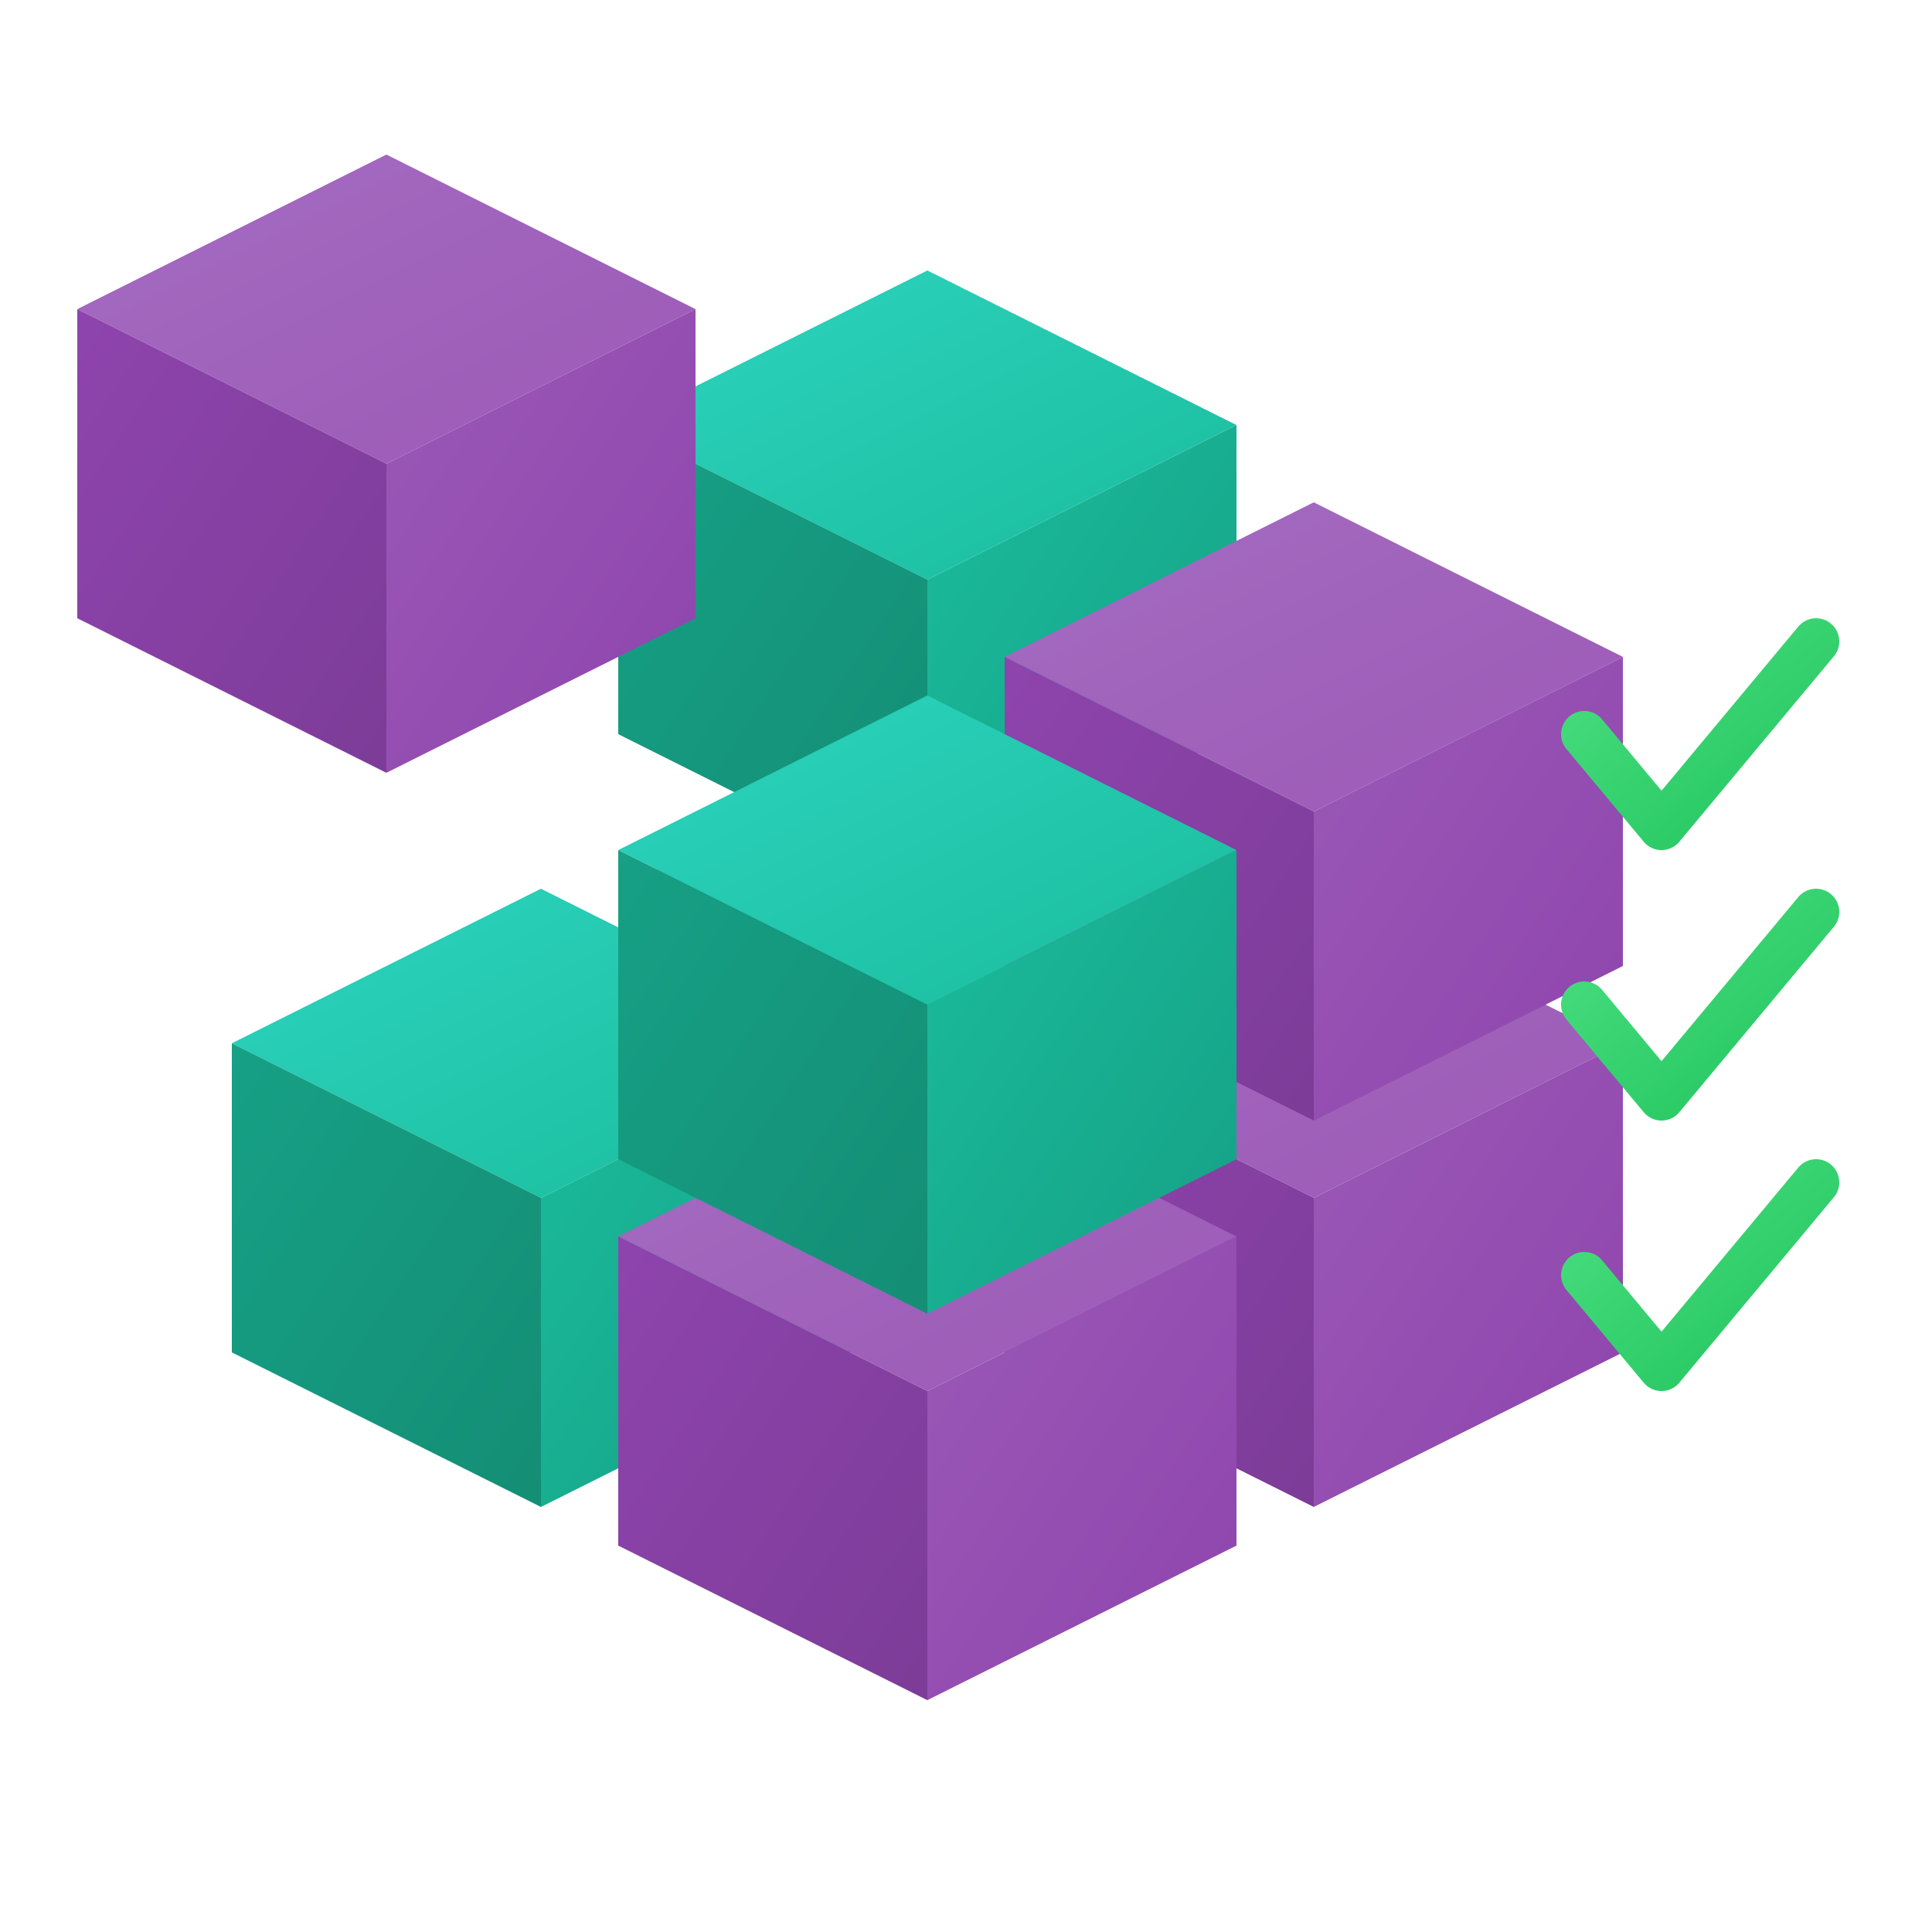
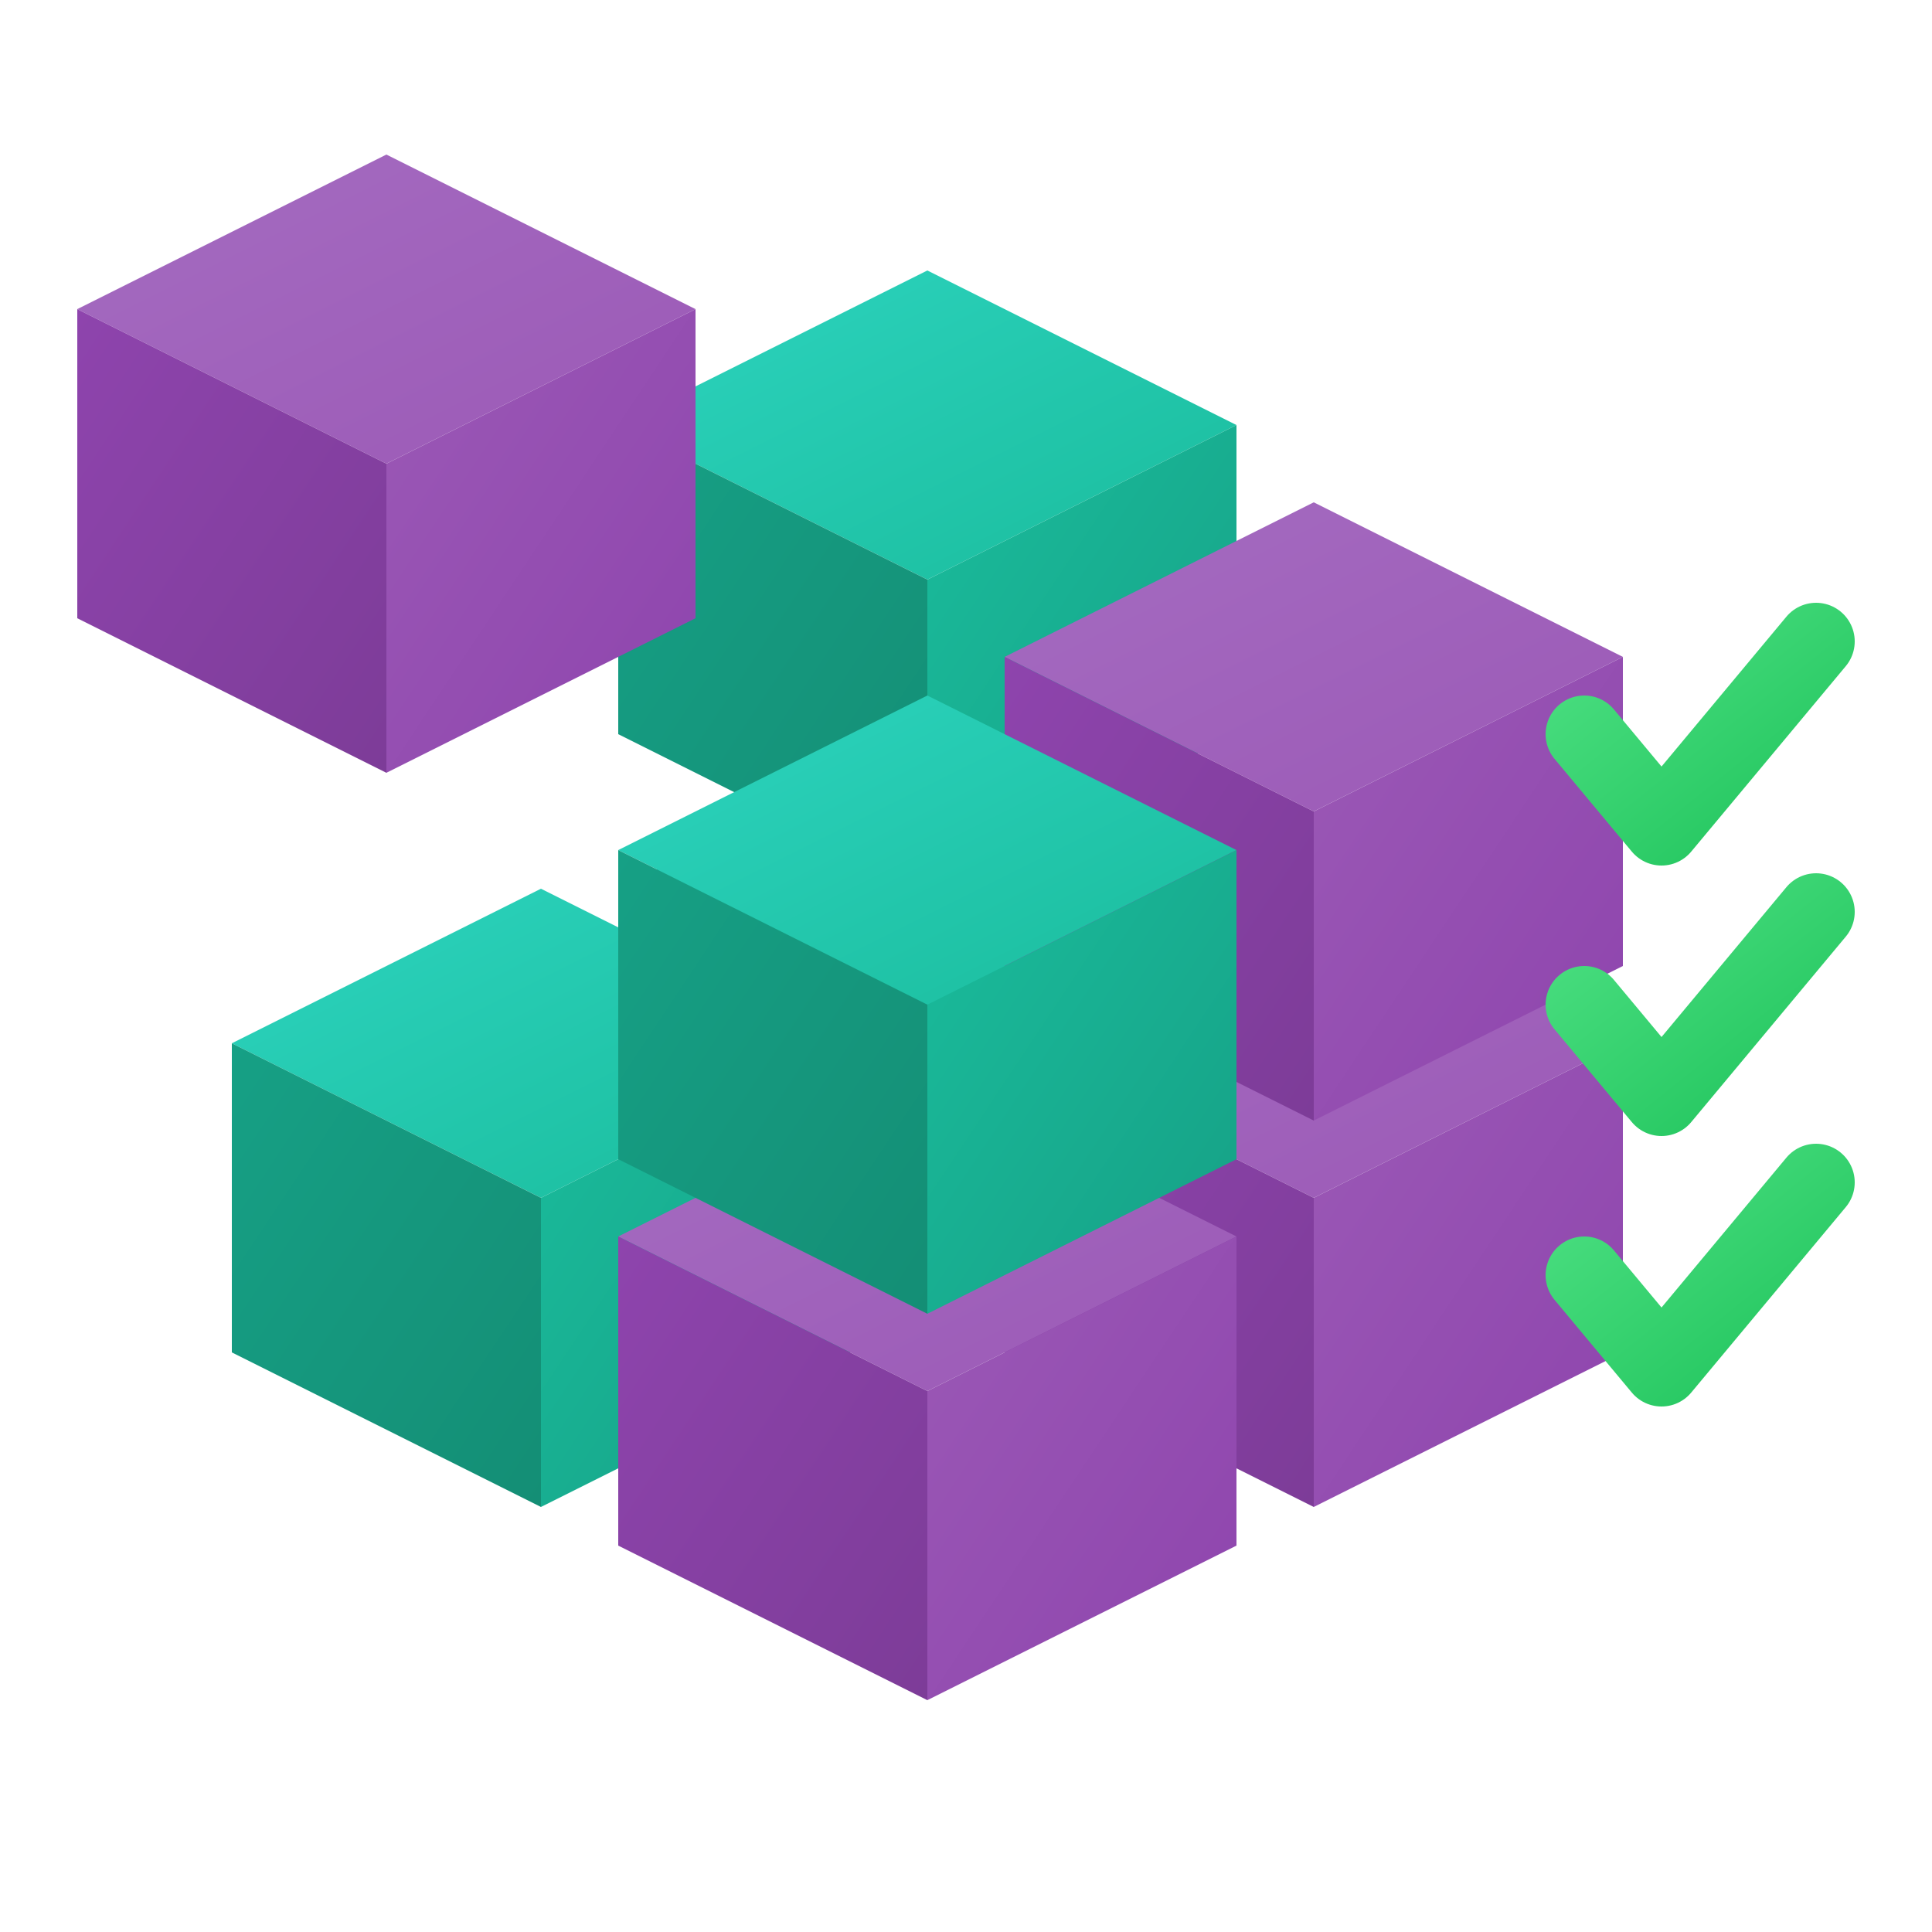
<svg xmlns="http://www.w3.org/2000/svg" width="51" height="51" viewBox="0 0 250 220">
  <defs>
    <linearGradient id="purpleTop" x1="0%" y1="0%" x2="100%" y2="100%">
      <stop offset="0%" style="stop-color:#A56CC1;stop-opacity:1" />
      <stop offset="100%" style="stop-color:#9B59B6;stop-opacity:1" />
    </linearGradient>
    <linearGradient id="purpleLeft" x1="0%" y1="0%" x2="100%" y2="100%">
      <stop offset="0%" style="stop-color:#8E44AD;stop-opacity:1" />
      <stop offset="100%" style="stop-color:#7D3C98;stop-opacity:1" />
    </linearGradient>
    <linearGradient id="purpleRight" x1="0%" y1="0%" x2="100%" y2="100%">
      <stop offset="0%" style="stop-color:#9B59B6;stop-opacity:1" />
      <stop offset="100%" style="stop-color:#8E44AD;stop-opacity:1" />
    </linearGradient>
    <linearGradient id="tealTop" x1="0%" y1="0%" x2="100%" y2="100%">
      <stop offset="0%" style="stop-color:#2DD4BF;stop-opacity:1" />
      <stop offset="100%" style="stop-color:#1ABC9C;stop-opacity:1" />
    </linearGradient>
    <linearGradient id="tealLeft" x1="0%" y1="0%" x2="100%" y2="100%">
      <stop offset="0%" style="stop-color:#16A085;stop-opacity:1" />
      <stop offset="100%" style="stop-color:#148E75;stop-opacity:1" />
    </linearGradient>
    <linearGradient id="tealRight" x1="0%" y1="0%" x2="100%" y2="100%">
      <stop offset="0%" style="stop-color:#1ABC9C;stop-opacity:1" />
      <stop offset="100%" style="stop-color:#16A085;stop-opacity:1" />
    </linearGradient>
    <linearGradient id="greenGrad" x1="0%" y1="0%" x2="100%" y2="100%">
      <stop offset="0%" style="stop-color:#4ADE80;stop-opacity:1" />
      <stop offset="100%" style="stop-color:#22C55E;stop-opacity:1" />
    </linearGradient>
  </defs>
  <g transform="translate(80, 100)">
    <polygon points="0,0 40,-20 80,0 40,20" fill="url(#tealTop)" />
    <polygon points="0,0 40,20 40,60 0,40" fill="url(#tealLeft)" />
    <polygon points="80,0 40,20 40,60 80,40" fill="url(#tealRight)" />
  </g>
  <g transform="translate(30, 120)">
    <polygon points="0,0 40,-20 80,0 40,20" fill="url(#tealTop)" />
    <polygon points="0,0 40,20 40,60 0,40" fill="url(#tealLeft)" />
    <polygon points="80,0 40,20 40,60 80,40" fill="url(#tealRight)" />
  </g>
  <g transform="translate(130, 120)">
    <polygon points="0,0 40,-20 80,0 40,20" fill="url(#purpleTop)" />
    <polygon points="0,0 40,20 40,60 0,40" fill="url(#purpleLeft)" />
    <polygon points="80,0 40,20 40,60 80,40" fill="url(#purpleRight)" />
  </g>
  <g transform="translate(80, 145)">
    <polygon points="0,0 40,-20 80,0 40,20" fill="url(#purpleTop)" />
    <polygon points="0,0 40,20 40,60 0,40" fill="url(#purpleLeft)" />
    <polygon points="80,0 40,20 40,60 80,40" fill="url(#purpleRight)" />
  </g>
  <g transform="translate(80, 40)">
    <polygon points="0,0 40,-20 80,0 40,20" fill="url(#tealTop)" />
    <polygon points="0,0 40,20 40,60 0,40" fill="url(#tealLeft)" />
    <polygon points="80,0 40,20 40,60 80,40" fill="url(#tealRight)" />
  </g>
  <g transform="translate(10, 25)">
    <polygon points="0,0 40,-20 80,0 40,20" fill="url(#purpleTop)" />
    <polygon points="0,0 40,20 40,60 0,40" fill="url(#purpleLeft)" />
    <polygon points="80,0 40,20 40,60 80,40" fill="url(#purpleRight)" />
  </g>
  <g transform="translate(130, 70)">
    <polygon points="0,0 40,-20 80,0 40,20" fill="url(#purpleTop)" />
    <polygon points="0,0 40,20 40,60 0,40" fill="url(#purpleLeft)" />
    <polygon points="80,0 40,20 40,60 80,40" fill="url(#purpleRight)" />
  </g>
  <g transform="translate(80, 95)">
    <polygon points="0,0 40,-20 80,0 40,20" fill="url(#tealTop)" />
    <polygon points="0,0 40,20 40,60 0,40" fill="url(#tealLeft)" />
    <polygon points="80,0 40,20 40,60 80,40" fill="url(#tealRight)" />
  </g>
  <g transform="translate(200, 50)">
-     <path d="M 5,30 L 15,42 L 35,18" stroke="url(#greenGrad)" stroke-width="6" stroke-linecap="round" stroke-linejoin="round" fill="none" />
-     <path d="M 5,65 L 15,77 L 35,53" stroke="url(#greenGrad)" stroke-width="6" stroke-linecap="round" stroke-linejoin="round" fill="none" />
-     <path d="M 5,100 L 15,112 L 35,88" stroke="url(#greenGrad)" stroke-width="6" stroke-linecap="round" stroke-linejoin="round" fill="none" />
+     <path d="M 5,30 L 15,42 L 35,18" stroke="url(#greenGrad)" stroke-width="10" stroke-linecap="round" stroke-linejoin="round" fill="none" />
+     <path d="M 5,65 L 15,77 L 35,53" stroke="url(#greenGrad)" stroke-width="10" stroke-linecap="round" stroke-linejoin="round" fill="none" />
+     <path d="M 5,100 L 15,112 L 35,88" stroke="url(#greenGrad)" stroke-width="10" stroke-linecap="round" stroke-linejoin="round" fill="none" />
  </g>
</svg>
